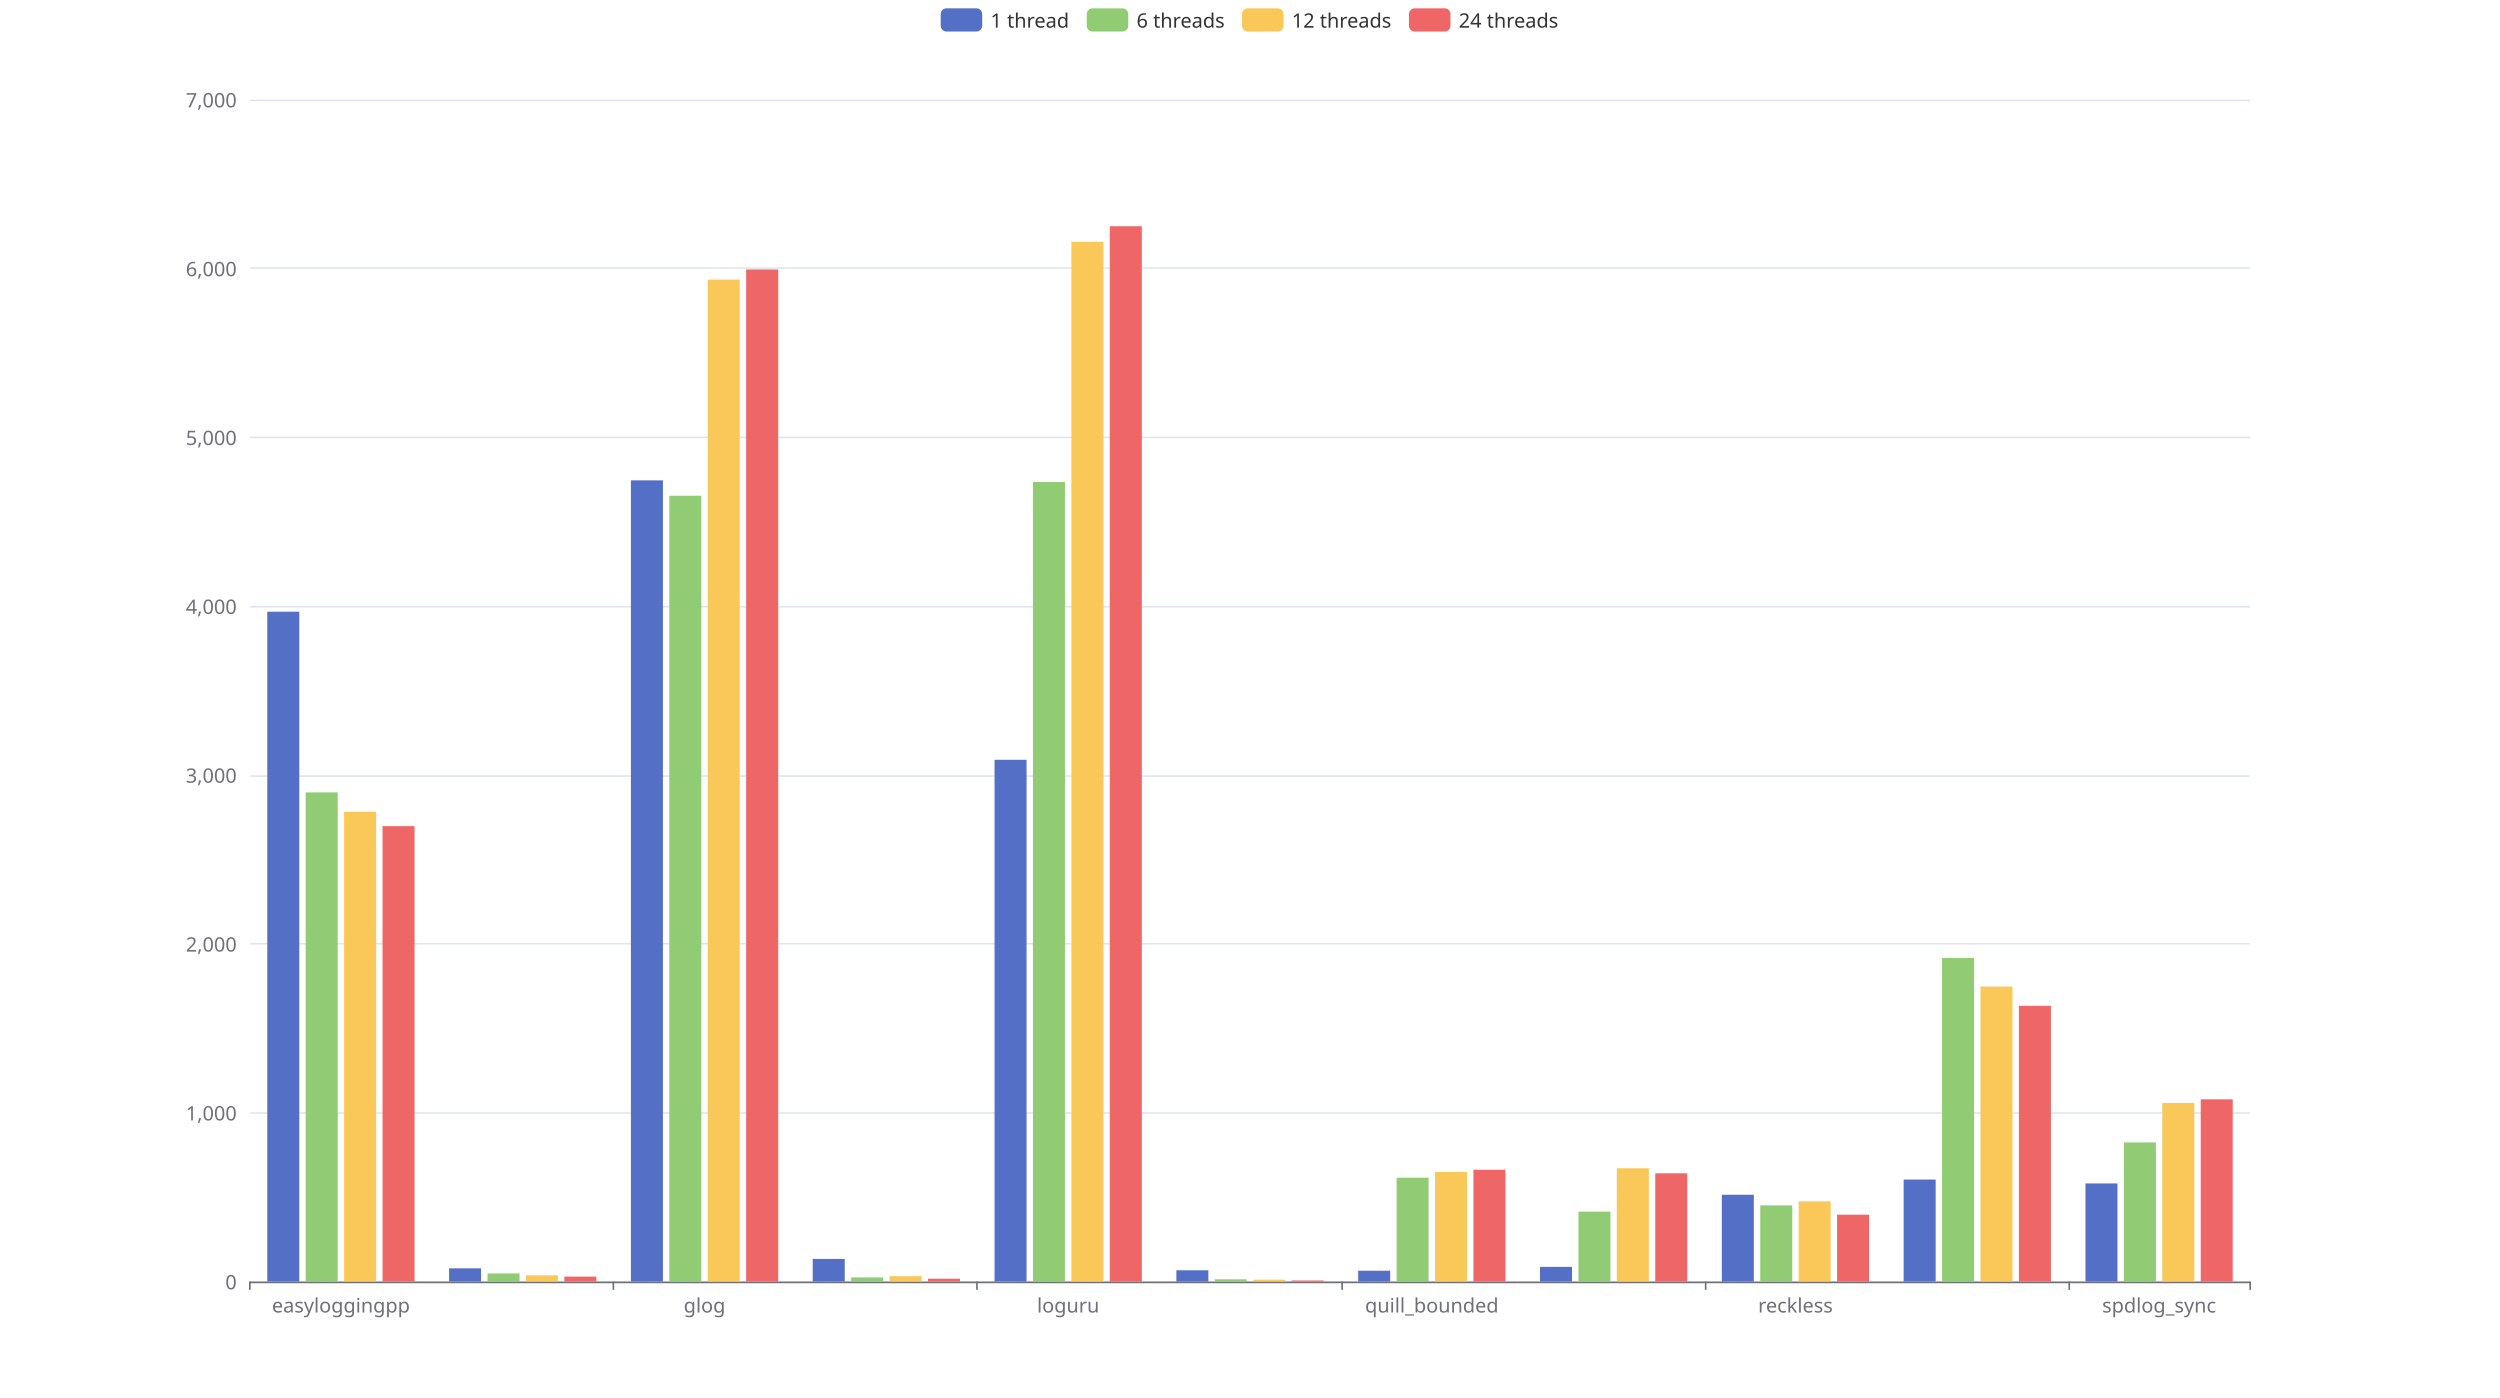
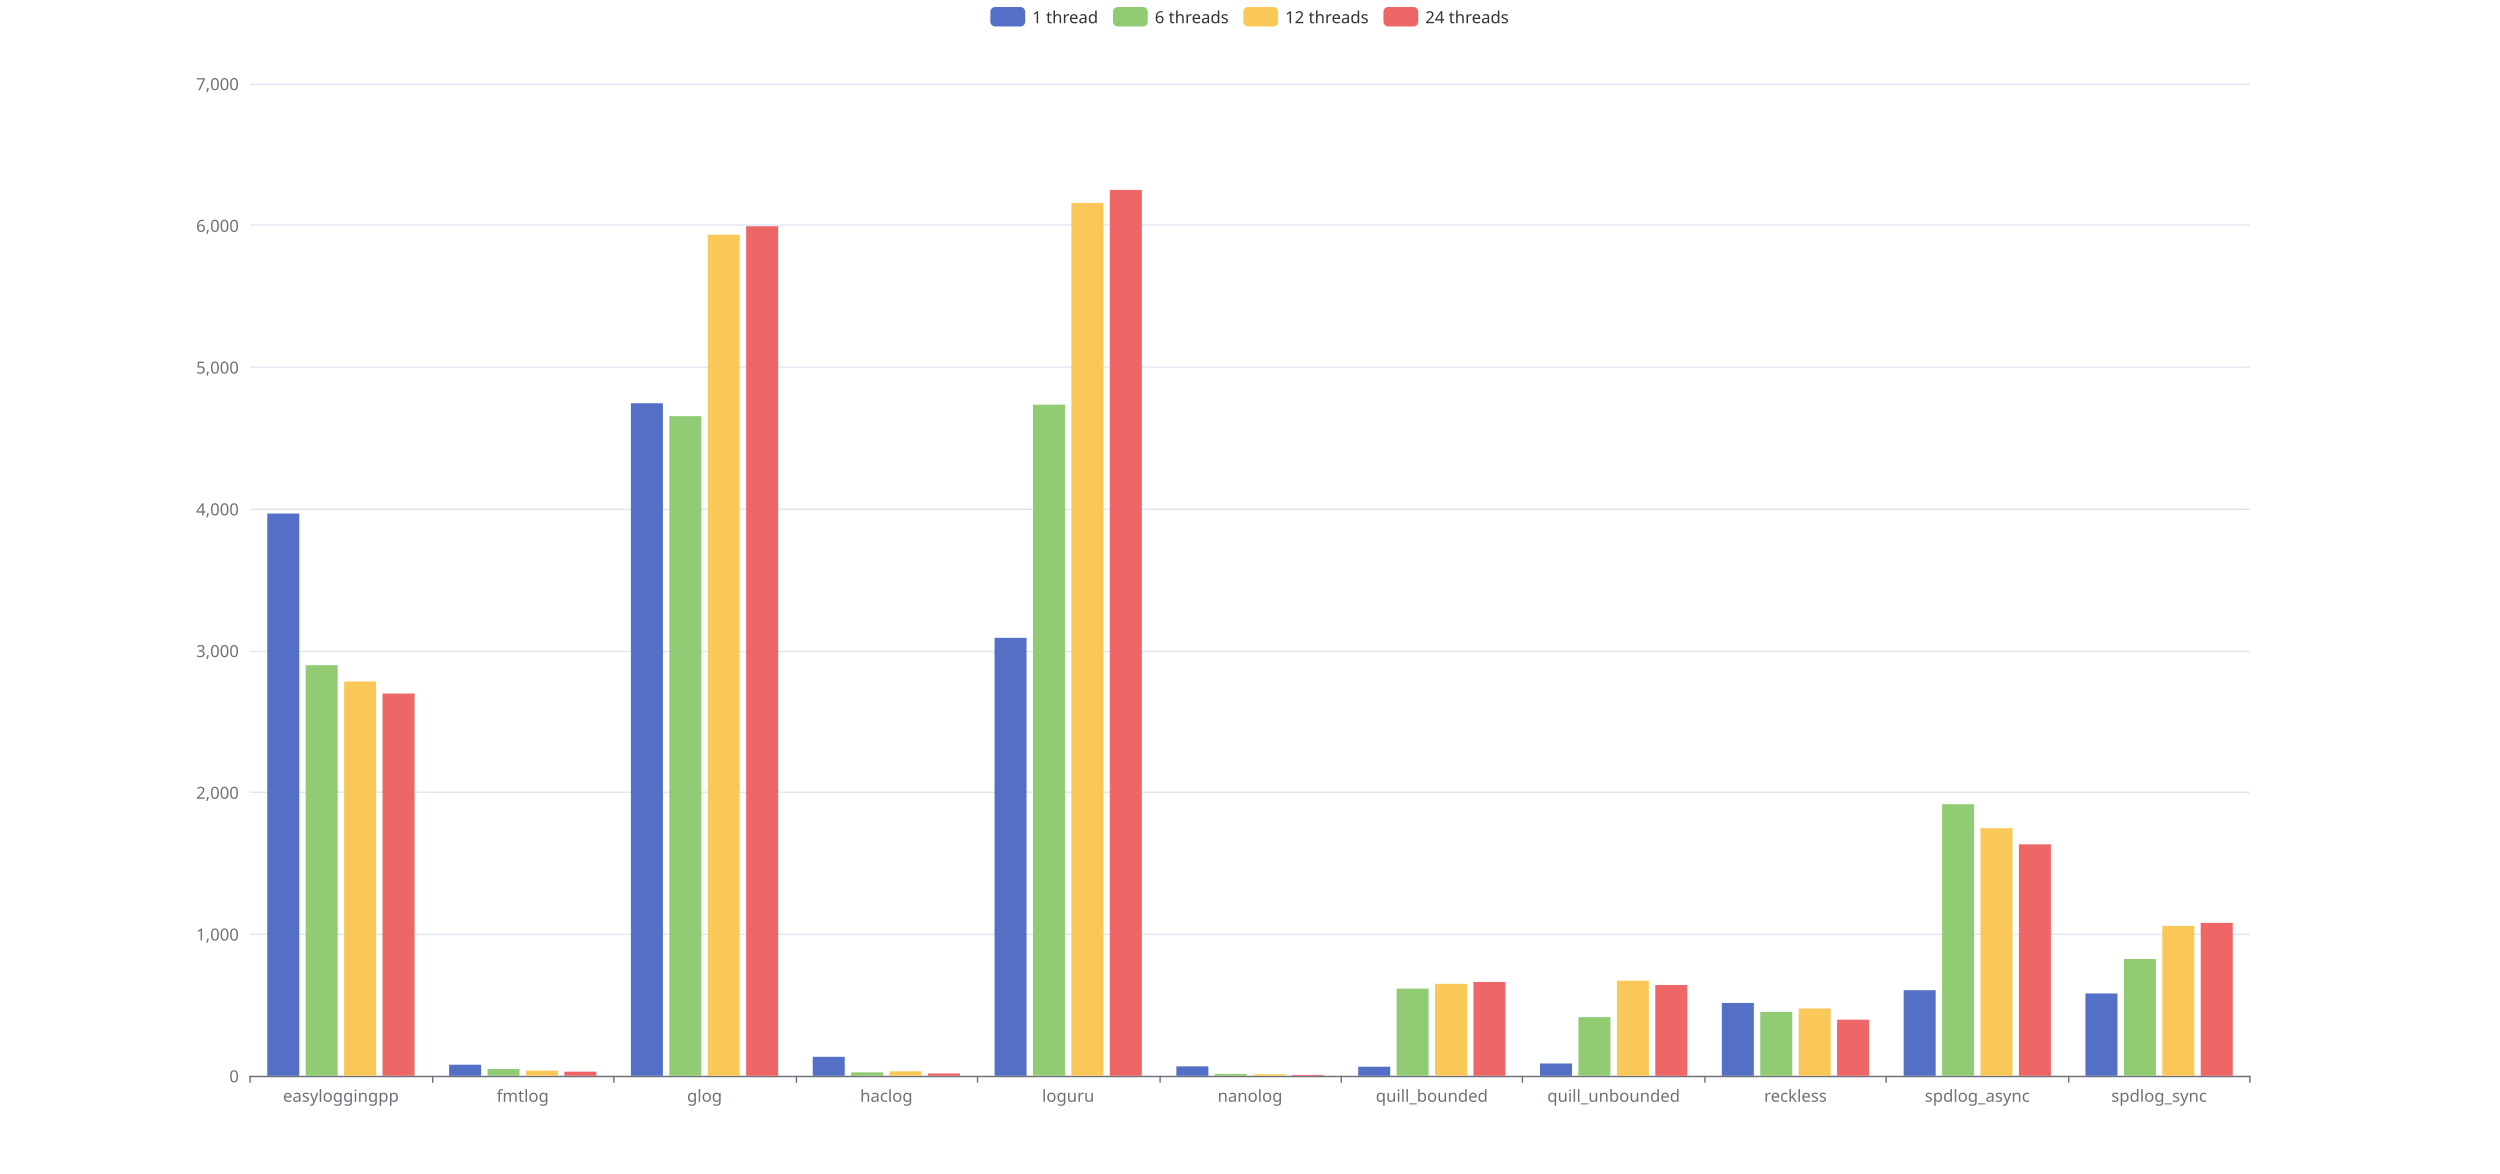
- <svg xmlns="http://www.w3.org/2000/svg" width="1506" height="842" version="1.1" baseProfile="full" viewBox="0 0 1506 842">
-   <rect width="1506" height="842" x="0" y="0" id="0" fill="none" />
-   <path d="M150.6 772.5L1355.4 772.5" fill="none" stroke="#E0E6F1" />
-   <path d="M150.6 670.5L1355.4 670.5" fill="none" stroke="#E0E6F1" />
-   <path d="M150.6 568.5L1355.4 568.5" fill="none" stroke="#E0E6F1" />
-   <path d="M150.6 467.5L1355.4 467.5" fill="none" stroke="#E0E6F1" />
-   <path d="M150.6 365.5L1355.4 365.5" fill="none" stroke="#E0E6F1" />
-   <path d="M150.6 263.5L1355.4 263.5" fill="none" stroke="#E0E6F1" />
-   <path d="M150.6 161.5L1355.4 161.5" fill="none" stroke="#E0E6F1" />
-   <path d="M150.6 60.5L1355.4 60.5" fill="none" stroke="#E0E6F1" />
-   <path d="M150.6 772.5L1355.4 772.5" fill="none" stroke="#6E7079" stroke-linecap="round" />
-   <path d="M150.5 772L150.5 777" fill="none" stroke="#6E7079" />
-   <path d="M369.5 772L369.5 777" fill="none" stroke="#6E7079" />
-   <path d="M588.5 772L588.5 777" fill="none" stroke="#6E7079" />
-   <path d="M808.5 772L808.5 777" fill="none" stroke="#6E7079" />
-   <path d="M1027.5 772L1027.5 777" fill="none" stroke="#6E7079" />
-   <path d="M1246.5 772L1246.5 777" fill="none" stroke="#6E7079" />
-   <path d="M1355.5 772L1355.5 777" fill="none" stroke="#6E7079" />
-   <text dominant-baseline="central" text-anchor="end" style="font-size:12px;font-family:Microsoft YaHei;" transform="translate(142.6 772)" fill="#6E7079">0</text>
-   <text dominant-baseline="central" text-anchor="end" style="font-size:12px;font-family:Microsoft YaHei;" transform="translate(142.6 670.2857)" fill="#6E7079">1,000</text>
-   <text dominant-baseline="central" text-anchor="end" style="font-size:12px;font-family:Microsoft YaHei;" transform="translate(142.6 568.5714)" fill="#6E7079">2,000</text>
-   <text dominant-baseline="central" text-anchor="end" style="font-size:12px;font-family:Microsoft YaHei;" transform="translate(142.6 466.8571)" fill="#6E7079">3,000</text>
-   <text dominant-baseline="central" text-anchor="end" style="font-size:12px;font-family:Microsoft YaHei;" transform="translate(142.6 365.1429)" fill="#6E7079">4,000</text>
-   <text dominant-baseline="central" text-anchor="end" style="font-size:12px;font-family:Microsoft YaHei;" transform="translate(142.6 263.4286)" fill="#6E7079">5,000</text>
-   <text dominant-baseline="central" text-anchor="end" style="font-size:12px;font-family:Microsoft YaHei;" transform="translate(142.6 161.7143)" fill="#6E7079">6,000</text>
-   <text dominant-baseline="central" text-anchor="end" style="font-size:12px;font-family:Microsoft YaHei;" transform="translate(142.6 60)" fill="#6E7079">7,000</text>
-   <text dominant-baseline="central" text-anchor="middle" style="font-size:12px;font-family:Microsoft YaHei;" y="6" transform="translate(205.3636 780)" fill="#6E7079">easyloggingpp</text>
-   <text dominant-baseline="central" text-anchor="middle" style="font-size:12px;font-family:Microsoft YaHei;" y="6" transform="translate(424.4182 780)" fill="#6E7079">glog</text>
-   <text dominant-baseline="central" text-anchor="middle" style="font-size:12px;font-family:Microsoft YaHei;" y="6" transform="translate(643.4727 780)" fill="#6E7079">loguru</text>
-   <text dominant-baseline="central" text-anchor="middle" style="font-size:12px;font-family:Microsoft YaHei;" y="6" transform="translate(862.5273 780)" fill="#6E7079">quill_bounded</text>
-   <text dominant-baseline="central" text-anchor="middle" style="font-size:12px;font-family:Microsoft YaHei;" y="6" transform="translate(1081.582 780)" fill="#6E7079">reckless</text>
-   <text dominant-baseline="central" text-anchor="middle" style="font-size:12px;font-family:Microsoft YaHei;" y="6" transform="translate(1300.636 780)" fill="#6E7079">spdlog_sync</text>
-   <path d="M161.005 772l19.286 0l0 -403.501l-19.286 0Z" fill="rgb(84,112,198)" />
-   <path d="M270.532 772l19.286 0l0 -7.964l-19.286 0Z" fill="rgb(84,112,198)" />
-   <path d="M380.06 772l19.286 0l0 -482.634l-19.286 0Z" fill="rgb(84,112,198)" />
-   <path d="M489.587 772l19.286 0l0 -13.63l-19.286 0Z" fill="rgb(84,112,198)" />
-   <path d="M599.114 772l19.286 0l0 -314.297l-19.286 0Z" fill="rgb(84,112,198)" />
-   <path d="M708.641 772l19.286 0l0 -6.784l-19.286 0Z" fill="rgb(84,112,198)" />
-   <path d="M818.169 772l19.286 0l0 -6.52l-19.286 0Z" fill="rgb(84,112,198)" />
-   <path d="M1146.751 772l19.286 0l0 -61.435l-19.286 0Z" fill="rgb(84,112,198)" />
-   <path d="M1256.278 772l19.286 0l0 -59.096l-19.286 0Z" fill="rgb(84,112,198)" />
-   <path d="M927.696 772l19.286 0l0 -8.839l-19.286 0Z" fill="rgb(84,112,198)" />
-   <path d="M1037.223 772l19.286 0l0 -52.281l-19.286 0Z" fill="rgb(84,112,198)" />
-   <path d="M184.149 772l19.286 0l0 -294.666l-19.286 0Z" fill="#91cc75" />
-   <path d="M293.676 772l19.286 0l0 -4.882l-19.286 0Z" fill="#91cc75" />
-   <path d="M403.203 772l19.286 0l0 -473.378l-19.286 0Z" fill="#91cc75" />
-   <path d="M512.731 772l19.286 0l0 -2.482l-19.286 0Z" fill="#91cc75" />
-   <path d="M622.258 772l19.286 0l0 -481.617l-19.286 0Z" fill="#91cc75" />
-   <path d="M731.785 772l19.286 0l0 -1.353l-19.286 0Z" fill="#91cc75" />
-   <path d="M841.312 772l19.286 0l0 -62.554l-19.286 0Z" fill="#91cc75" />
-   <path d="M1169.894 772l19.286 0l0 -194.885l-19.286 0Z" fill="#91cc75" />
-   <path d="M1279.421 772l19.286 0l0 -83.813l-19.286 0Z" fill="#91cc75" />
-   <path d="M950.84 772l19.286 0l0 -42.11l-19.286 0Z" fill="#91cc75" />
-   <path d="M1060.367 772l19.286 0l0 -45.873l-19.286 0Z" fill="#91cc75" />
-   <path d="M207.292 772l19.286 0l0 -282.969l-19.286 0Z" fill="#fac858" />
-   <path d="M316.82 772l19.286 0l0 -3.743l-19.286 0Z" fill="#fac858" />
-   <path d="M426.347 772l19.286 0l0 -603.573l-19.286 0Z" fill="#fac858" />
-   <path d="M535.874 772l19.286 0l0 -3.214l-19.286 0Z" fill="#fac858" />
-   <path d="M645.401 772l19.286 0l0 -626.357l-19.286 0Z" fill="#fac858" />
-   <path d="M754.929 772l19.286 0l0 -1.109l-19.286 0Z" fill="#fac858" />
-   <path d="M864.456 772l19.286 0l0 -66.013l-19.286 0Z" fill="#fac858" />
-   <path d="M1193.038 772l19.286 0l0 -177.695l-19.286 0Z" fill="#fac858" />
-   <path d="M1302.565 772l19.286 0l0 -107.614l-19.286 0Z" fill="#fac858" />
-   <path d="M973.983 772l19.286 0l0 -68.25l-19.286 0Z" fill="#fac858" />
-   <path d="M1083.511 772l19.286 0l0 -48.314l-19.286 0Z" fill="#fac858" />
-   <path d="M230.436 772l19.286 0l0 -274.323l-19.286 0Z" fill="#ee6666" />
-   <path d="M339.963 772l19.286 0l0 -2.97l-19.286 0Z" fill="#ee6666" />
-   <path d="M449.49 772l19.286 0l0 -609.675l-19.286 0Z" fill="#ee6666" />
-   <path d="M559.018 772l19.286 0l0 -1.719l-19.286 0Z" fill="#ee6666" />
-   <path d="M668.545 772l19.286 0l0 -635.714l-19.286 0Z" fill="#ee6666" />
-   <path d="M778.072 772l19.286 0l0 -0.645l-19.286 0Z" fill="#ee6666" />
-   <path d="M887.6 772l19.286 0l0 -67.335l-19.286 0Z" fill="#ee6666" />
-   <path d="M1216.181 772l19.286 0l0 -166.099l-19.286 0Z" fill="#ee6666" />
-   <path d="M1325.709 772l19.286 0l0 -109.75l-19.286 0Z" fill="#ee6666" />
-   <path d="M997.127 772l19.286 0l0 -65.199l-19.286 0Z" fill="#ee6666" />
-   <path d="M1106.654 772l19.286 0l0 -40.279l-19.286 0Z" fill="#ee6666" />
-   <path d="M-5 -5l382.644 0l0 24l-382.644 0Z" transform="translate(566.6777 5)" fill="rgb(0,0,0)" fill-opacity="0" stroke="#ccc" stroke-width="0" />
-   <path d="M3.5 0L21.5 0A3.5 3.5 0 0 1 25 3.5L25 10.5A3.5 3.5 0 0 1 21.5 14L3.5 14A3.5 3.5 0 0 1 0 10.5L0 3.5A3.5 3.5 0 0 1 3.5 0" transform="translate(566.6777 5)" fill="#5470c6" />
-   <text dominant-baseline="central" text-anchor="start" style="font-size:12px;font-family:Microsoft YaHei;" xml:space="preserve" x="30" y="7" transform="translate(566.6777 5)" fill="#333">1 thread</text>
-   <path d="M3.5 0L21.5 0A3.5 3.5 0 0 1 25 3.5L25 10.5A3.5 3.5 0 0 1 21.5 14L3.5 14A3.5 3.5 0 0 1 0 10.5L0 3.5A3.5 3.5 0 0 1 3.5 0" transform="translate(654.6543 5)" fill="#91cc75" />
-   <text dominant-baseline="central" text-anchor="start" style="font-size:12px;font-family:Microsoft YaHei;" xml:space="preserve" x="30" y="7" transform="translate(654.6543 5)" fill="#333">6 threads</text>
-   <path d="M3.5 0L21.5 0A3.5 3.5 0 0 1 25 3.5L25 10.5A3.5 3.5 0 0 1 21.5 14L3.5 14A3.5 3.5 0 0 1 0 10.5L0 3.5A3.5 3.5 0 0 1 3.5 0" transform="translate(748.1855 5)" fill="#fac858" />
-   <text dominant-baseline="central" text-anchor="start" style="font-size:12px;font-family:Microsoft YaHei;" xml:space="preserve" x="30" y="7" transform="translate(748.1855 5)" fill="#333">12 threads</text>
-   <path d="M3.5 0L21.5 0A3.5 3.5 0 0 1 25 3.5L25 10.5A3.5 3.5 0 0 1 21.5 14L3.5 14A3.5 3.5 0 0 1 0 10.5L0 3.5A3.5 3.5 0 0 1 3.5 0" transform="translate(848.7539 5)" fill="#ee6666" />
-   <text dominant-baseline="central" text-anchor="start" style="font-size:12px;font-family:Microsoft YaHei;" xml:space="preserve" x="30" y="7" transform="translate(848.7539 5)" fill="#333">24 threads</text>
+ <svg xmlns="http://www.w3.org/2000/svg" width="1794" height="842" version="1.1" baseProfile="full" viewBox="0 0 1794 842">
+   <rect width="1794" height="842" x="0" y="0" id="0" fill="none" />
+   <path d="M179.4 772.5L1614.6 772.5" fill="none" stroke="#E0E6F1" />
+   <path d="M179.4 670.5L1614.6 670.5" fill="none" stroke="#E0E6F1" />
+   <path d="M179.4 568.5L1614.6 568.5" fill="none" stroke="#E0E6F1" />
+   <path d="M179.4 467.5L1614.6 467.5" fill="none" stroke="#E0E6F1" />
+   <path d="M179.4 365.5L1614.6 365.5" fill="none" stroke="#E0E6F1" />
+   <path d="M179.4 263.5L1614.6 263.5" fill="none" stroke="#E0E6F1" />
+   <path d="M179.4 161.5L1614.6 161.5" fill="none" stroke="#E0E6F1" />
+   <path d="M179.4 60.5L1614.6 60.5" fill="none" stroke="#E0E6F1" />
+   <path d="M179.4 772.5L1614.6 772.5" fill="none" stroke="#6E7079" stroke-linecap="round" />
+   <path d="M179.5 772L179.5 777" fill="none" stroke="#6E7079" />
+   <path d="M310.5 772L310.5 777" fill="none" stroke="#6E7079" />
+   <path d="M440.5 772L440.5 777" fill="none" stroke="#6E7079" />
+   <path d="M571.5 772L571.5 777" fill="none" stroke="#6E7079" />
+   <path d="M701.5 772L701.5 777" fill="none" stroke="#6E7079" />
+   <path d="M832.5 772L832.5 777" fill="none" stroke="#6E7079" />
+   <path d="M962.5 772L962.5 777" fill="none" stroke="#6E7079" />
+   <path d="M1092.5 772L1092.5 777" fill="none" stroke="#6E7079" />
+   <path d="M1223.5 772L1223.5 777" fill="none" stroke="#6E7079" />
+   <path d="M1353.5 772L1353.5 777" fill="none" stroke="#6E7079" />
+   <path d="M1484.5 772L1484.5 777" fill="none" stroke="#6E7079" />
+   <path d="M1614.5 772L1614.5 777" fill="none" stroke="#6E7079" />
+   <text dominant-baseline="central" text-anchor="end" style="font-size:12px;font-family:Microsoft YaHei;" transform="translate(171.4 772)" fill="#6E7079">0</text>
+   <text dominant-baseline="central" text-anchor="end" style="font-size:12px;font-family:Microsoft YaHei;" transform="translate(171.4 670.2857)" fill="#6E7079">1,000</text>
+   <text dominant-baseline="central" text-anchor="end" style="font-size:12px;font-family:Microsoft YaHei;" transform="translate(171.4 568.5714)" fill="#6E7079">2,000</text>
+   <text dominant-baseline="central" text-anchor="end" style="font-size:12px;font-family:Microsoft YaHei;" transform="translate(171.4 466.8571)" fill="#6E7079">3,000</text>
+   <text dominant-baseline="central" text-anchor="end" style="font-size:12px;font-family:Microsoft YaHei;" transform="translate(171.4 365.1429)" fill="#6E7079">4,000</text>
+   <text dominant-baseline="central" text-anchor="end" style="font-size:12px;font-family:Microsoft YaHei;" transform="translate(171.4 263.4286)" fill="#6E7079">5,000</text>
+   <text dominant-baseline="central" text-anchor="end" style="font-size:12px;font-family:Microsoft YaHei;" transform="translate(171.4 161.7143)" fill="#6E7079">6,000</text>
+   <text dominant-baseline="central" text-anchor="end" style="font-size:12px;font-family:Microsoft YaHei;" transform="translate(171.4 60)" fill="#6E7079">7,000</text>
+   <text dominant-baseline="central" text-anchor="middle" style="font-size:12px;font-family:Microsoft YaHei;" y="6" transform="translate(244.6364 780)" fill="#6E7079">easyloggingpp</text>
+   <text dominant-baseline="central" text-anchor="middle" style="font-size:12px;font-family:Microsoft YaHei;" y="6" transform="translate(375.1091 780)" fill="#6E7079">fmtlog</text>
+   <text dominant-baseline="central" text-anchor="middle" style="font-size:12px;font-family:Microsoft YaHei;" y="6" transform="translate(505.5818 780)" fill="#6E7079">glog</text>
+   <text dominant-baseline="central" text-anchor="middle" style="font-size:12px;font-family:Microsoft YaHei;" y="6" transform="translate(636.0545 780)" fill="#6E7079">haclog</text>
+   <text dominant-baseline="central" text-anchor="middle" style="font-size:12px;font-family:Microsoft YaHei;" y="6" transform="translate(766.5273 780)" fill="#6E7079">loguru</text>
+   <text dominant-baseline="central" text-anchor="middle" style="font-size:12px;font-family:Microsoft YaHei;" y="6" transform="translate(897 780)" fill="#6E7079">nanolog</text>
+   <text dominant-baseline="central" text-anchor="middle" style="font-size:12px;font-family:Microsoft YaHei;" y="6" transform="translate(1027.473 780)" fill="#6E7079">quill_bounded</text>
+   <text dominant-baseline="central" text-anchor="middle" style="font-size:12px;font-family:Microsoft YaHei;" y="6" transform="translate(1157.946 780)" fill="#6E7079">quill_unbounded</text>
+   <text dominant-baseline="central" text-anchor="middle" style="font-size:12px;font-family:Microsoft YaHei;" y="6" transform="translate(1288.418 780)" fill="#6E7079">reckless</text>
+   <text dominant-baseline="central" text-anchor="middle" style="font-size:12px;font-family:Microsoft YaHei;" y="6" transform="translate(1418.891 780)" fill="#6E7079">spdlog_async</text>
+   <text dominant-baseline="central" text-anchor="middle" style="font-size:12px;font-family:Microsoft YaHei;" y="6" transform="translate(1549.364 780)" fill="#6E7079">spdlog_sync</text>
+   <path d="M191.795 772l22.974 0l0 -403.501l-22.974 0Z" fill="#5470c6" />
+   <path d="M322.268 772l22.974 0l0 -7.964l-22.974 0Z" fill="#5470c6" />
+   <path d="M452.74 772l22.974 0l0 -482.634l-22.974 0Z" fill="rgb(84,112,198)" />
+   <path d="M583.213 772l22.974 0l0 -13.63l-22.974 0Z" fill="#5470c6" />
+   <path d="M713.686 772l22.974 0l0 -314.297l-22.974 0Z" fill="rgb(84,112,198)" />
+   <path d="M844.159 772l22.974 0l0 -6.784l-22.974 0Z" fill="#5470c6" />
+   <path d="M974.631 772l22.974 0l0 -6.52l-22.974 0Z" fill="#5470c6" />
+   <path d="M1366.05 772l22.974 0l0 -61.435l-22.974 0Z" fill="#5470c6" />
+   <path d="M1496.522 772l22.974 0l0 -59.096l-22.974 0Z" fill="#5470c6" />
+   <path d="M1105.104 772l22.974 0l0 -8.839l-22.974 0Z" fill="#5470c6" />
+   <path d="M1235.577 772l22.974 0l0 -52.281l-22.974 0Z" fill="#5470c6" />
+   <path d="M219.364 772l22.974 0l0 -294.666l-22.974 0Z" fill="#91cc75" />
+   <path d="M349.837 772l22.974 0l0 -4.882l-22.974 0Z" fill="#91cc75" />
+   <path d="M480.31 772l22.974 0l0 -473.378l-22.974 0Z" fill="#91cc75" />
+   <path d="M610.783 772l22.974 0l0 -2.482l-22.974 0Z" fill="#91cc75" />
+   <path d="M741.255 772l22.974 0l0 -481.617l-22.974 0Z" fill="rgb(145,204,117)" />
+   <path d="M871.728 772l22.974 0l0 -1.353l-22.974 0Z" fill="#91cc75" />
+   <path d="M1002.201 772l22.974 0l0 -62.554l-22.974 0Z" fill="#91cc75" />
+   <path d="M1393.619 772l22.974 0l0 -194.885l-22.974 0Z" fill="#91cc75" />
+   <path d="M1524.092 772l22.974 0l0 -83.813l-22.974 0Z" fill="#91cc75" />
+   <path d="M1132.674 772l22.974 0l0 -42.11l-22.974 0Z" fill="#91cc75" />
+   <path d="M1263.146 772l22.974 0l0 -45.873l-22.974 0Z" fill="#91cc75" />
+   <path d="M246.934 772l22.974 0l0 -282.969l-22.974 0Z" fill="#fac858" />
+   <path d="M377.406 772l22.974 0l0 -3.743l-22.974 0Z" fill="#fac858" />
+   <path d="M507.879 772l22.974 0l0 -603.573l-22.974 0Z" fill="rgb(250,200,88)" />
+   <path d="M638.352 772l22.974 0l0 -3.214l-22.974 0Z" fill="#fac858" />
+   <path d="M768.825 772l22.974 0l0 -626.357l-22.974 0Z" fill="rgb(250,200,88)" />
+   <path d="M899.298 772l22.974 0l0 -1.109l-22.974 0Z" fill="#fac858" />
+   <path d="M1029.77 772l22.974 0l0 -66.013l-22.974 0Z" fill="#fac858" />
+   <path d="M1421.188 772l22.974 0l0 -177.695l-22.974 0Z" fill="#fac858" />
+   <path d="M1551.661 772l22.974 0l0 -107.614l-22.974 0Z" fill="#fac858" />
+   <path d="M1160.243 772l22.974 0l0 -68.25l-22.974 0Z" fill="#fac858" />
+   <path d="M1290.716 772l22.974 0l0 -48.314l-22.974 0Z" fill="#fac858" />
+   <path d="M274.503 772l22.974 0l0 -274.323l-22.974 0Z" fill="#ee6666" />
+   <path d="M404.976 772l22.974 0l0 -2.97l-22.974 0Z" fill="#ee6666" />
+   <path d="M535.449 772l22.974 0l0 -609.675l-22.974 0Z" fill="#ee6666" />
+   <path d="M665.922 772l22.974 0l0 -1.719l-22.974 0Z" fill="#ee6666" />
+   <path d="M796.394 772l22.974 0l0 -635.714l-22.974 0Z" fill="rgb(238,102,102)" />
+   <path d="M926.867 772l22.974 0l0 -0.645l-22.974 0Z" fill="#ee6666" />
+   <path d="M1057.34 772l22.974 0l0 -67.335l-22.974 0Z" fill="#ee6666" />
+   <path d="M1448.758 772l22.974 0l0 -166.099l-22.974 0Z" fill="#ee6666" />
+   <path d="M1579.23 772l22.974 0l0 -109.75l-22.974 0Z" fill="#ee6666" />
+   <path d="M1187.812 772l22.974 0l0 -65.199l-22.974 0Z" fill="#ee6666" />
+   <path d="M1318.285 772l22.974 0l0 -40.279l-22.974 0Z" fill="#ee6666" />
+   <path d="M-5 -5l382.644 0l0 24l-382.644 0Z" transform="translate(710.6777 5)" fill="rgb(0,0,0)" fill-opacity="0" stroke="#ccc" stroke-width="0" />
+   <path d="M3.5 0L21.5 0A3.5 3.5 0 0 1 25 3.5L25 10.5A3.5 3.5 0 0 1 21.5 14L3.5 14A3.5 3.5 0 0 1 0 10.5L0 3.5A3.5 3.5 0 0 1 3.5 0" transform="translate(710.6777 5)" fill="#5470c6" />
+   <text dominant-baseline="central" text-anchor="start" style="font-size:12px;font-family:Microsoft YaHei;" xml:space="preserve" x="30" y="7" transform="translate(710.6777 5)" fill="#333">1 thread</text>
+   <path d="M3.5 0L21.5 0A3.5 3.5 0 0 1 25 3.5L25 10.5A3.5 3.5 0 0 1 21.5 14L3.5 14A3.5 3.5 0 0 1 0 10.5L0 3.5A3.5 3.5 0 0 1 3.5 0" transform="translate(798.6543 5)" fill="#91cc75" />
+   <text dominant-baseline="central" text-anchor="start" style="font-size:12px;font-family:Microsoft YaHei;" xml:space="preserve" x="30" y="7" transform="translate(798.6543 5)" fill="#333">6 threads</text>
+   <path d="M3.5 0L21.5 0A3.5 3.5 0 0 1 25 3.5L25 10.5A3.5 3.5 0 0 1 21.5 14L3.5 14A3.5 3.5 0 0 1 0 10.5L0 3.5A3.5 3.5 0 0 1 3.5 0" transform="translate(892.1855 5)" fill="#fac858" />
+   <text dominant-baseline="central" text-anchor="start" style="font-size:12px;font-family:Microsoft YaHei;" xml:space="preserve" x="30" y="7" transform="translate(892.1855 5)" fill="#333">12 threads</text>
+   <path d="M3.5 0L21.5 0A3.5 3.5 0 0 1 25 3.5L25 10.5A3.5 3.5 0 0 1 21.5 14L3.5 14A3.5 3.5 0 0 1 0 10.5L0 3.5A3.5 3.5 0 0 1 3.5 0" transform="translate(992.7539 5)" fill="#ee6666" />
+   <text dominant-baseline="central" text-anchor="start" style="font-size:12px;font-family:Microsoft YaHei;" xml:space="preserve" x="30" y="7" transform="translate(992.7539 5)" fill="#333">24 threads</text>
</svg>
